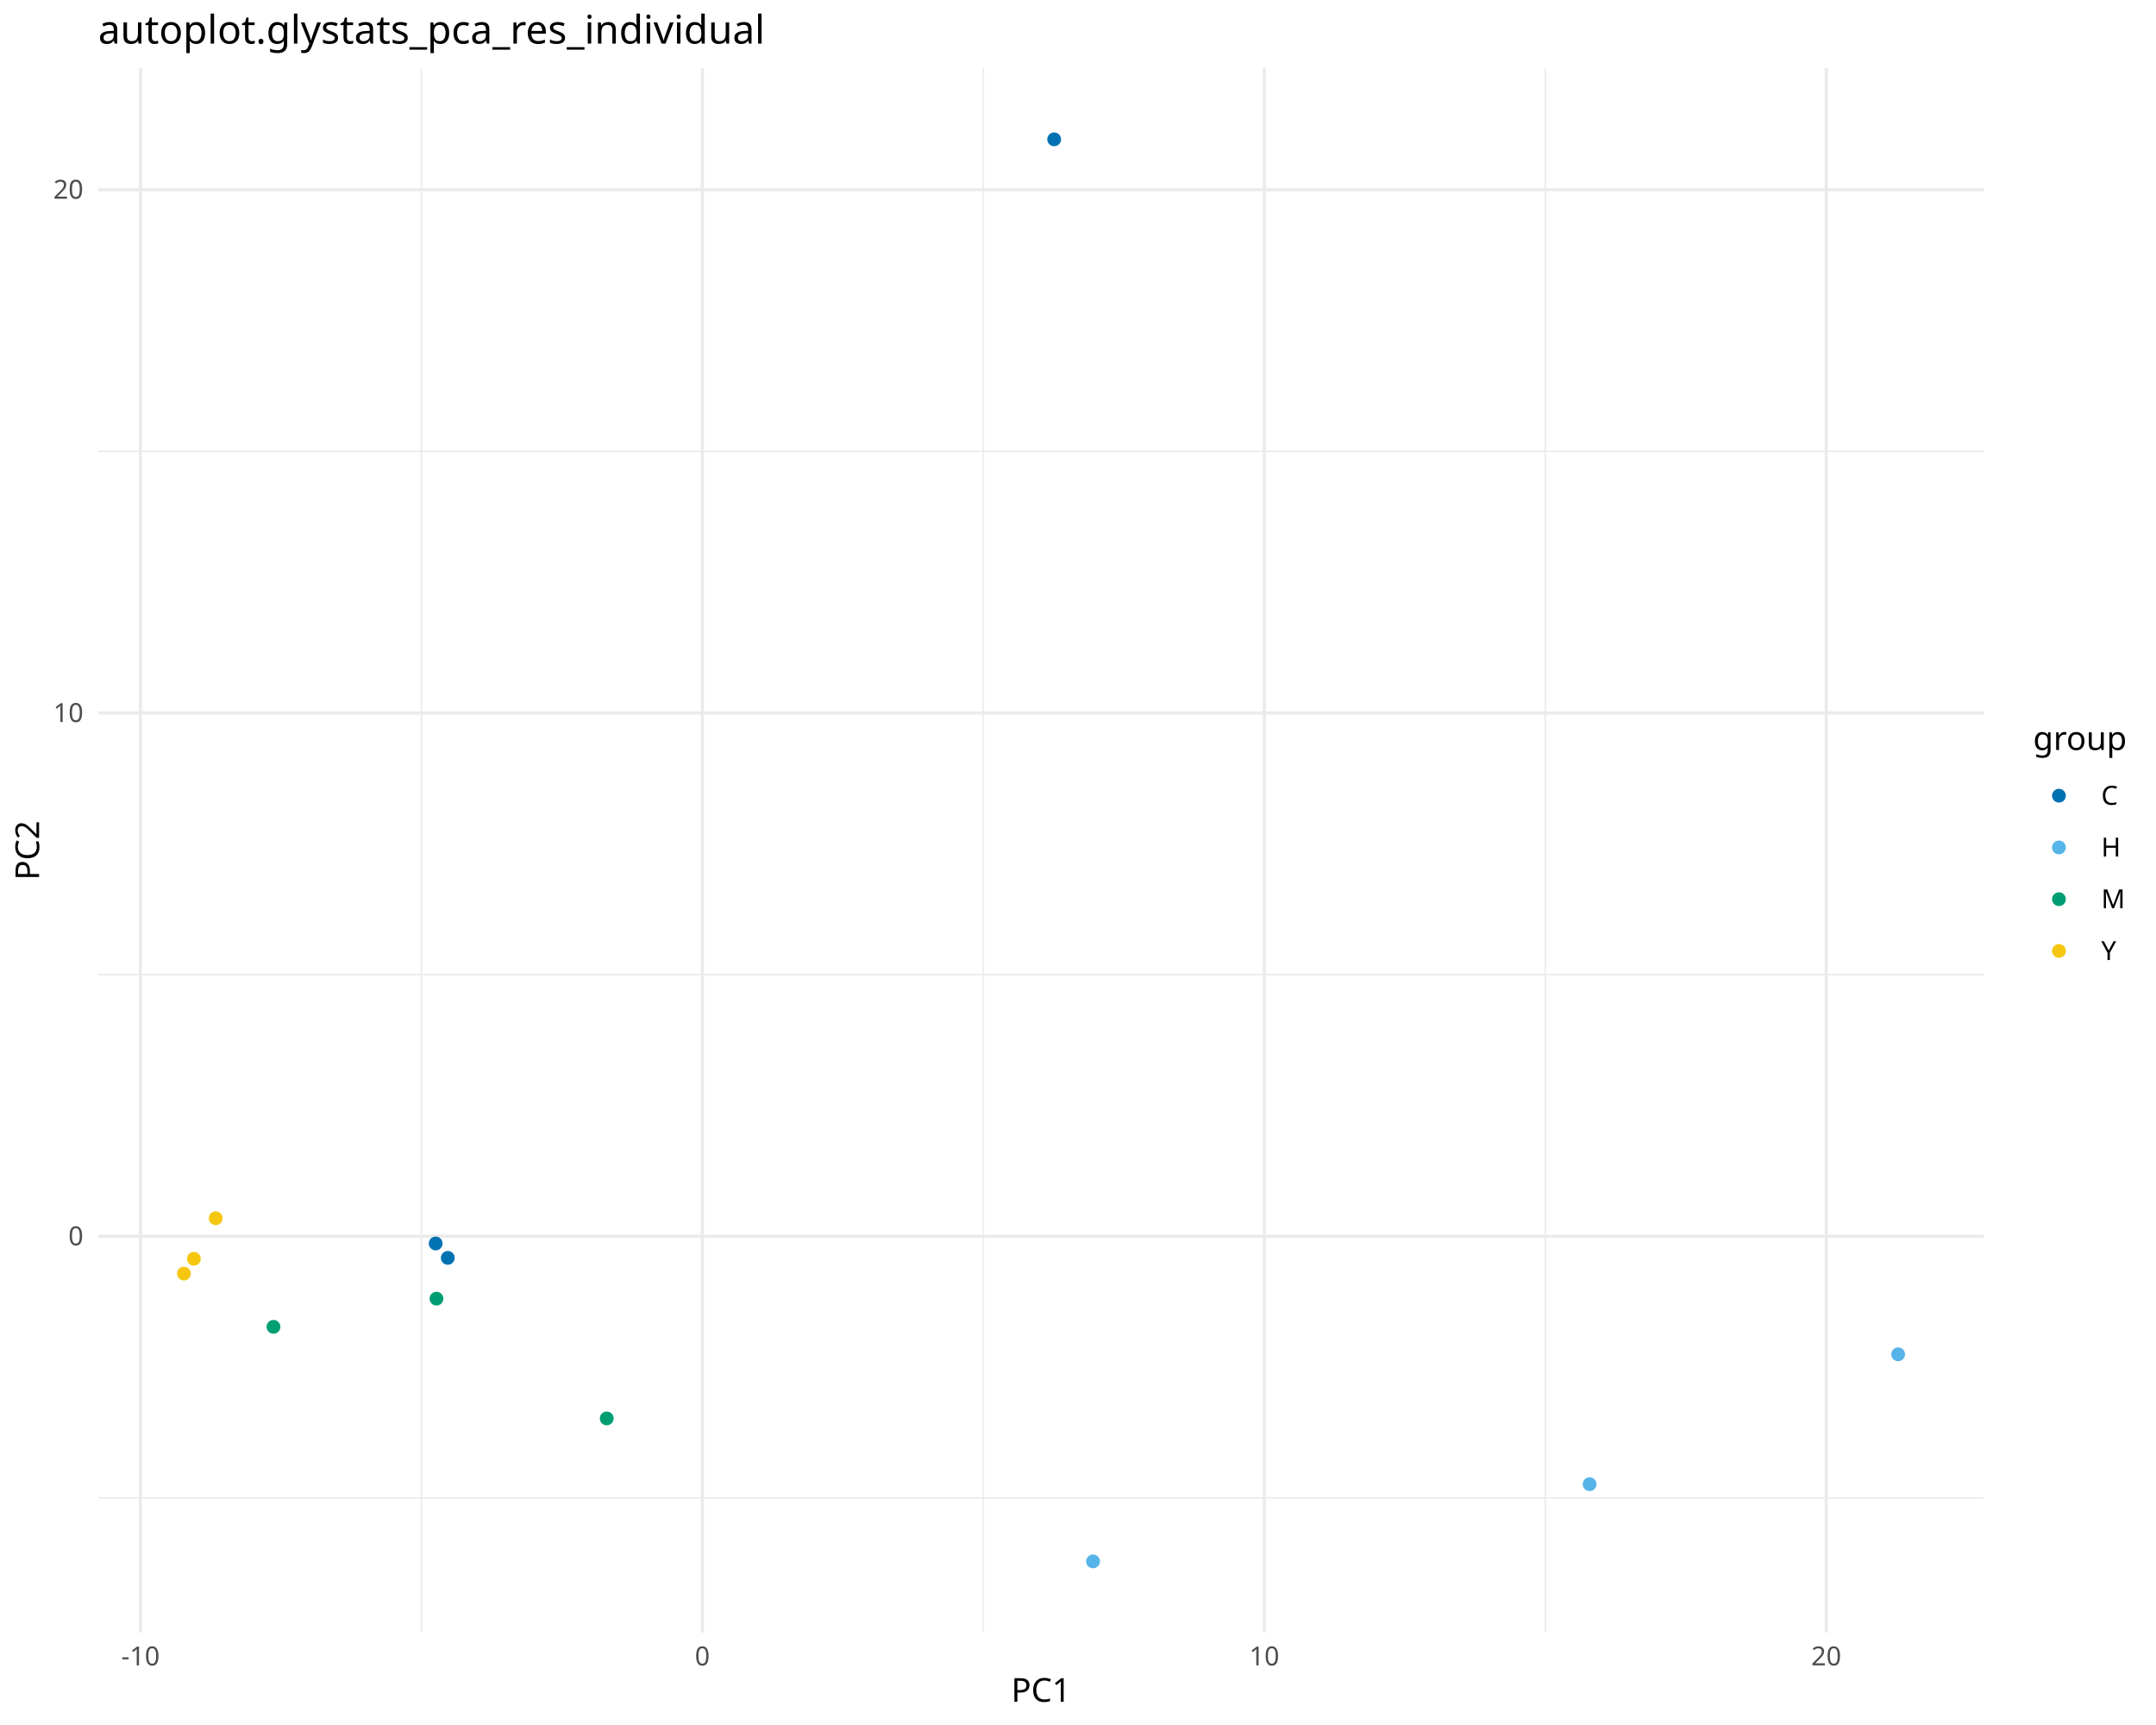
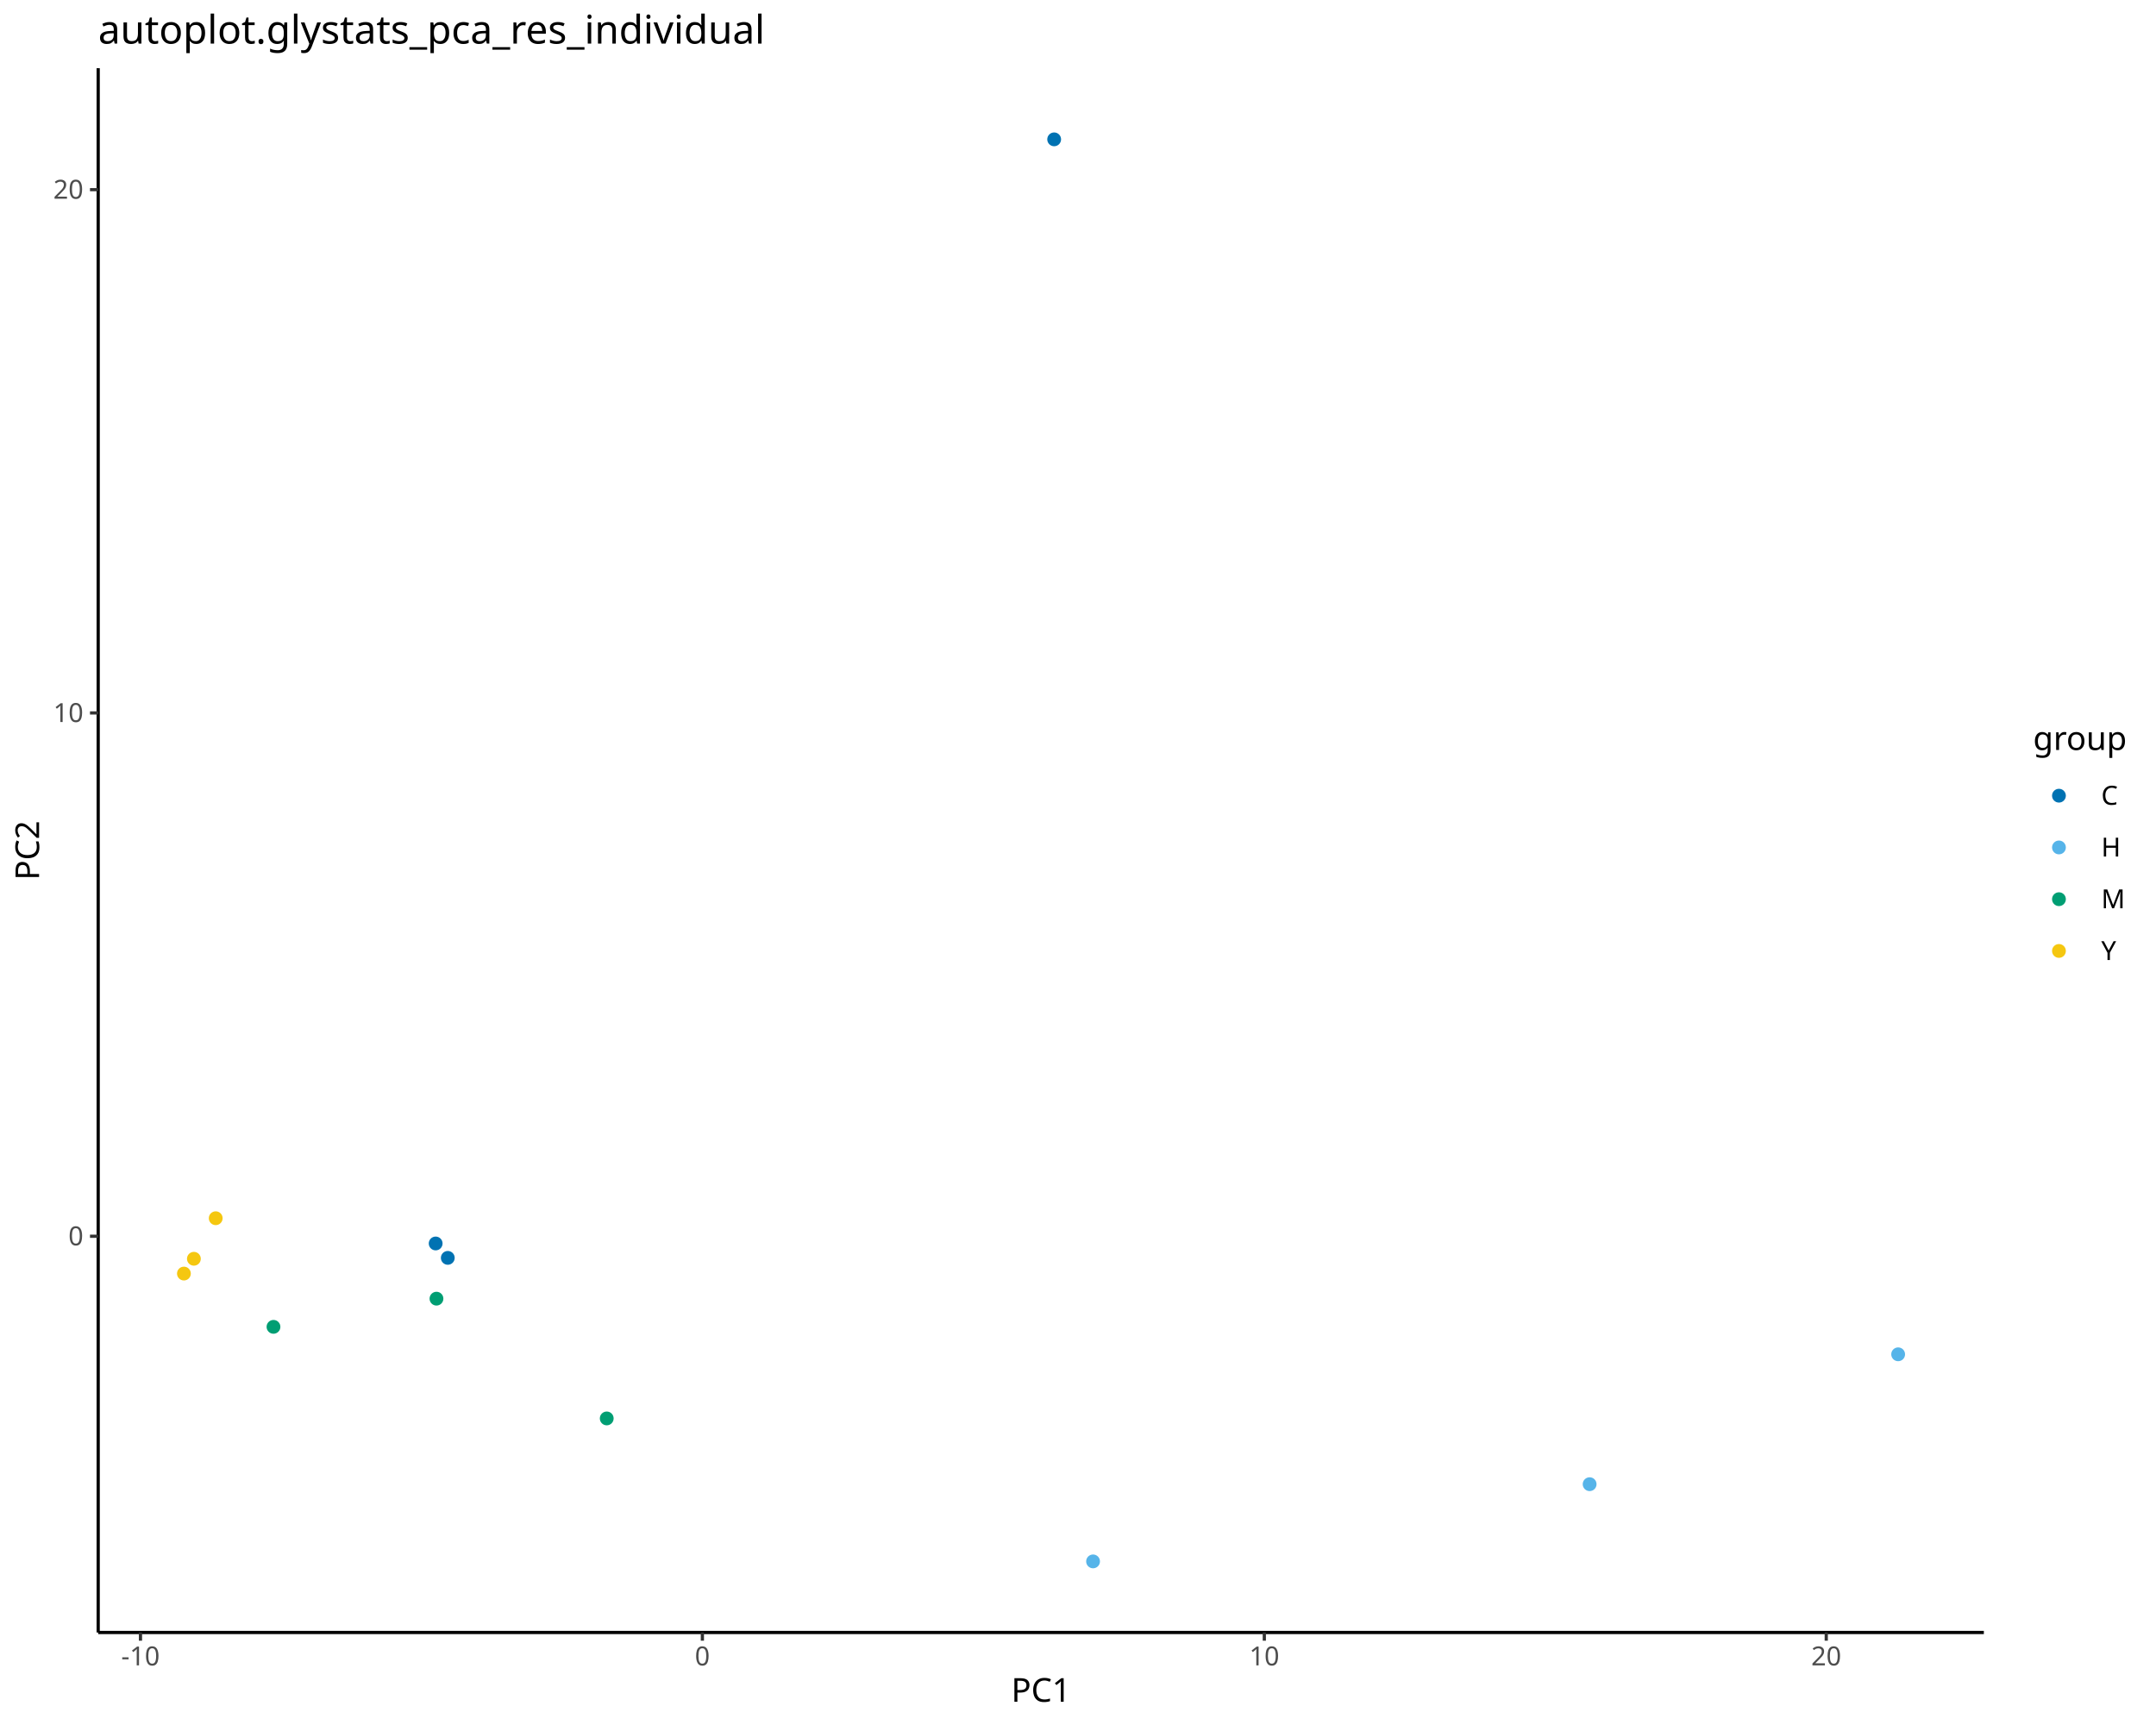
<svg xmlns="http://www.w3.org/2000/svg" class="svglite" data-engine-version="2.0" width="720.00pt" height="576.00pt" viewBox="0 0 720.00 576.00">
  <defs>
    <style type="text/css">
    .svglite line, .svglite polyline, .svglite polygon, .svglite path, .svglite rect, .svglite circle {
      fill: none;
      stroke: #000000;
      stroke-linecap: round;
      stroke-linejoin: round;
      stroke-miterlimit: 10.00;
    }
  </style>
  </defs>
  <rect width="100%" height="100%" style="stroke: none; fill: #FFFFFF;" />
  <defs>
    <clipPath id="cpMC4wMHw3MjAuMDB8MC4wMHw1NzYuMDA=">
      <rect x="0.00" y="0.00" width="720.00" height="576.00" />
    </clipPath>
  </defs>
  <g clip-path="url(#cpMC4wMHw3MjAuMDB8MC4wMHw1NzYuMDA=)">
- </g>
+     <rect x="0.00" y="0.00" width="720.00" height="576.00" style="stroke-width: 1.07; stroke: #FFFFFF; fill: #FFFFFF;" />
+   </g>
  <defs>
    <clipPath id="cpMzIuNzl8NjYyLjUxfDIyLjc4fDU0NS4xMQ==">
      <rect x="32.79" y="22.78" width="629.72" height="522.33" />
    </clipPath>
  </defs>
  <g clip-path="url(#cpMzIuNzl8NjYyLjUxfDIyLjc4fDU0NS4xMQ==)">
-     <polyline points="32.79,500.17 662.51,500.17 " style="stroke-width: 0.53; stroke: #EBEBEB; stroke-linecap: butt;" />
-     <polyline points="32.79,325.43 662.51,325.43 " style="stroke-width: 0.53; stroke: #EBEBEB; stroke-linecap: butt;" />
-     <polyline points="32.79,150.70 662.51,150.70 " style="stroke-width: 0.53; stroke: #EBEBEB; stroke-linecap: butt;" />
-     <polyline points="140.73,545.11 140.73,22.78 " style="stroke-width: 0.53; stroke: #EBEBEB; stroke-linecap: butt;" />
-     <polyline points="328.39,545.11 328.39,22.78 " style="stroke-width: 0.53; stroke: #EBEBEB; stroke-linecap: butt;" />
-     <polyline points="516.05,545.11 516.05,22.78 " style="stroke-width: 0.53; stroke: #EBEBEB; stroke-linecap: butt;" />
-     <polyline points="32.79,412.80 662.51,412.80 " style="stroke-width: 1.07; stroke: #EBEBEB; stroke-linecap: butt;" />
-     <polyline points="32.79,238.06 662.51,238.06 " style="stroke-width: 1.07; stroke: #EBEBEB; stroke-linecap: butt;" />
-     <polyline points="32.79,63.33 662.51,63.33 " style="stroke-width: 1.07; stroke: #EBEBEB; stroke-linecap: butt;" />
-     <polyline points="46.91,545.11 46.91,22.78 " style="stroke-width: 1.07; stroke: #EBEBEB; stroke-linecap: butt;" />
-     <polyline points="234.56,545.11 234.56,22.78 " style="stroke-width: 1.07; stroke: #EBEBEB; stroke-linecap: butt;" />
-     <polyline points="422.22,545.11 422.22,22.78 " style="stroke-width: 1.07; stroke: #EBEBEB; stroke-linecap: butt;" />
-     <polyline points="609.88,545.11 609.88,22.78 " style="stroke-width: 1.07; stroke: #EBEBEB; stroke-linecap: butt;" />
+     <rect x="32.79" y="22.78" width="629.72" height="522.33" style="stroke-width: 1.07; stroke: none; fill: #FFFFFF;" />
    <circle cx="145.49" cy="415.21" r="1.95" style="stroke-width: 0.71; stroke: #0072B2; fill: #0072B2;" />
    <circle cx="149.54" cy="420.02" r="1.95" style="stroke-width: 0.71; stroke: #0072B2; fill: #0072B2;" />
    <circle cx="352.04" cy="46.53" r="1.95" style="stroke-width: 0.71; stroke: #0072B2; fill: #0072B2;" />
    <circle cx="633.89" cy="452.22" r="1.95" style="stroke-width: 0.71; stroke: #56B4E9; fill: #56B4E9;" />
    <circle cx="530.86" cy="495.59" r="1.95" style="stroke-width: 0.71; stroke: #56B4E9; fill: #56B4E9;" />
    <circle cx="365.03" cy="521.37" r="1.95" style="stroke-width: 0.71; stroke: #56B4E9; fill: #56B4E9;" />
    <circle cx="202.62" cy="473.63" r="1.95" style="stroke-width: 0.71; stroke: #009E73; fill: #009E73;" />
    <circle cx="91.33" cy="443.05" r="1.95" style="stroke-width: 0.71; stroke: #009E73; fill: #009E73;" />
    <circle cx="145.76" cy="433.64" r="1.95" style="stroke-width: 0.71; stroke: #009E73; fill: #009E73;" />
    <circle cx="61.42" cy="425.26" r="1.95" style="stroke-width: 0.71; stroke: #F5C710; fill: #F5C710;" />
    <circle cx="72.04" cy="406.78" r="1.95" style="stroke-width: 0.71; stroke: #F5C710; fill: #F5C710;" />
    <circle cx="64.75" cy="420.32" r="1.95" style="stroke-width: 0.71; stroke: #F5C710; fill: #F5C710;" />
  </g>
  <g clip-path="url(#cpMC4wMHw3MjAuMDB8MC4wMHw1NzYuMDA=)">
+     <polyline points="32.79,545.11 32.79,22.78 " style="stroke-width: 1.07; stroke-linecap: butt;" />
    <text x="27.86" y="415.83" text-anchor="end" style="font-size: 8.80px; fill: #4D4D4D; font-family: sans;" textLength="4.89px" lengthAdjust="spacingAndGlyphs">0</text>
    <text x="27.86" y="241.09" text-anchor="end" style="font-size: 8.80px; fill: #4D4D4D; font-family: sans;" textLength="9.79px" lengthAdjust="spacingAndGlyphs">10</text>
    <text x="27.86" y="66.36" text-anchor="end" style="font-size: 8.80px; fill: #4D4D4D; font-family: sans;" textLength="9.79px" lengthAdjust="spacingAndGlyphs">20</text>
+     <polyline points="30.05,412.80 32.79,412.80 " style="stroke-width: 1.07; stroke: #333333; stroke-linecap: butt;" />
+     <polyline points="30.05,238.06 32.79,238.06 " style="stroke-width: 1.07; stroke: #333333; stroke-linecap: butt;" />
+     <polyline points="30.05,63.33 32.79,63.33 " style="stroke-width: 1.07; stroke: #333333; stroke-linecap: butt;" />
+     <polyline points="32.79,545.11 662.51,545.11 " style="stroke-width: 1.07; stroke-linecap: butt;" />
+     <polyline points="46.91,547.85 46.91,545.11 " style="stroke-width: 1.07; stroke: #333333; stroke-linecap: butt;" />
+     <polyline points="234.56,547.85 234.56,545.11 " style="stroke-width: 1.07; stroke: #333333; stroke-linecap: butt;" />
+     <polyline points="422.22,547.85 422.22,545.11 " style="stroke-width: 1.07; stroke: #333333; stroke-linecap: butt;" />
+     <polyline points="609.88,547.85 609.88,545.11 " style="stroke-width: 1.07; stroke: #333333; stroke-linecap: butt;" />
    <text x="46.91" y="556.10" text-anchor="middle" style="font-size: 8.80px; fill: #4D4D4D; font-family: sans;" textLength="12.72px" lengthAdjust="spacingAndGlyphs">-10</text>
    <text x="234.56" y="556.10" text-anchor="middle" style="font-size: 8.80px; fill: #4D4D4D; font-family: sans;" textLength="4.89px" lengthAdjust="spacingAndGlyphs">0</text>
    <text x="422.22" y="556.10" text-anchor="middle" style="font-size: 8.80px; fill: #4D4D4D; font-family: sans;" textLength="9.79px" lengthAdjust="spacingAndGlyphs">10</text>
    <text x="609.88" y="556.10" text-anchor="middle" style="font-size: 8.80px; fill: #4D4D4D; font-family: sans;" textLength="9.79px" lengthAdjust="spacingAndGlyphs">20</text>
    <text x="347.65" y="568.24" text-anchor="middle" style="font-size: 11.00px; font-family: sans;" textLength="21.40px" lengthAdjust="spacingAndGlyphs">PC1</text>
    <text transform="translate(13.05,283.95) rotate(-90)" text-anchor="middle" style="font-size: 11.00px; font-family: sans;" textLength="21.40px" lengthAdjust="spacingAndGlyphs">PC2</text>
+     <rect x="673.47" y="236.24" width="41.05" height="95.41" style="stroke-width: 1.07; stroke: none; fill: #FFFFFF;" />
    <text x="678.95" y="250.43" style="font-size: 11.00px; font-family: sans;" textLength="28.14px" lengthAdjust="spacingAndGlyphs">group</text>
+     <rect x="678.95" y="257.05" width="17.28" height="17.28" style="stroke-width: 1.07; stroke: none; fill: #FFFFFF;" />
    <circle cx="687.59" cy="265.69" r="1.95" style="stroke-width: 0.71; stroke: #0072B2; fill: #0072B2;" />
+     <rect x="678.95" y="274.33" width="17.28" height="17.28" style="stroke-width: 1.07; stroke: none; fill: #FFFFFF;" />
    <circle cx="687.59" cy="282.97" r="1.95" style="stroke-width: 0.71; stroke: #56B4E9; fill: #56B4E9;" />
+     <rect x="678.95" y="291.61" width="17.28" height="17.28" style="stroke-width: 1.07; stroke: none; fill: #FFFFFF;" />
    <circle cx="687.59" cy="300.25" r="1.95" style="stroke-width: 0.71; stroke: #009E73; fill: #009E73;" />
+     <rect x="678.95" y="308.89" width="17.28" height="17.28" style="stroke-width: 1.07; stroke: none; fill: #FFFFFF;" />
    <circle cx="687.59" cy="317.53" r="1.95" style="stroke-width: 0.71; stroke: #F5C710; fill: #F5C710;" />
    <text x="701.71" y="268.72" style="font-size: 8.80px; font-family: sans;" textLength="6.36px" lengthAdjust="spacingAndGlyphs">C</text>
    <text x="701.71" y="286.00" style="font-size: 8.80px; font-family: sans;" textLength="6.36px" lengthAdjust="spacingAndGlyphs">H</text>
    <text x="701.71" y="303.28" style="font-size: 8.80px; font-family: sans;" textLength="7.33px" lengthAdjust="spacingAndGlyphs">M</text>
    <text x="701.71" y="320.56" style="font-size: 8.80px; font-family: sans;" textLength="5.87px" lengthAdjust="spacingAndGlyphs">Y</text>
    <text x="32.79" y="14.56" style="font-size: 13.20px; font-family: sans;" textLength="212.10px" lengthAdjust="spacingAndGlyphs">autoplot.glystats_pca_res_individual</text>
  </g>
</svg>
